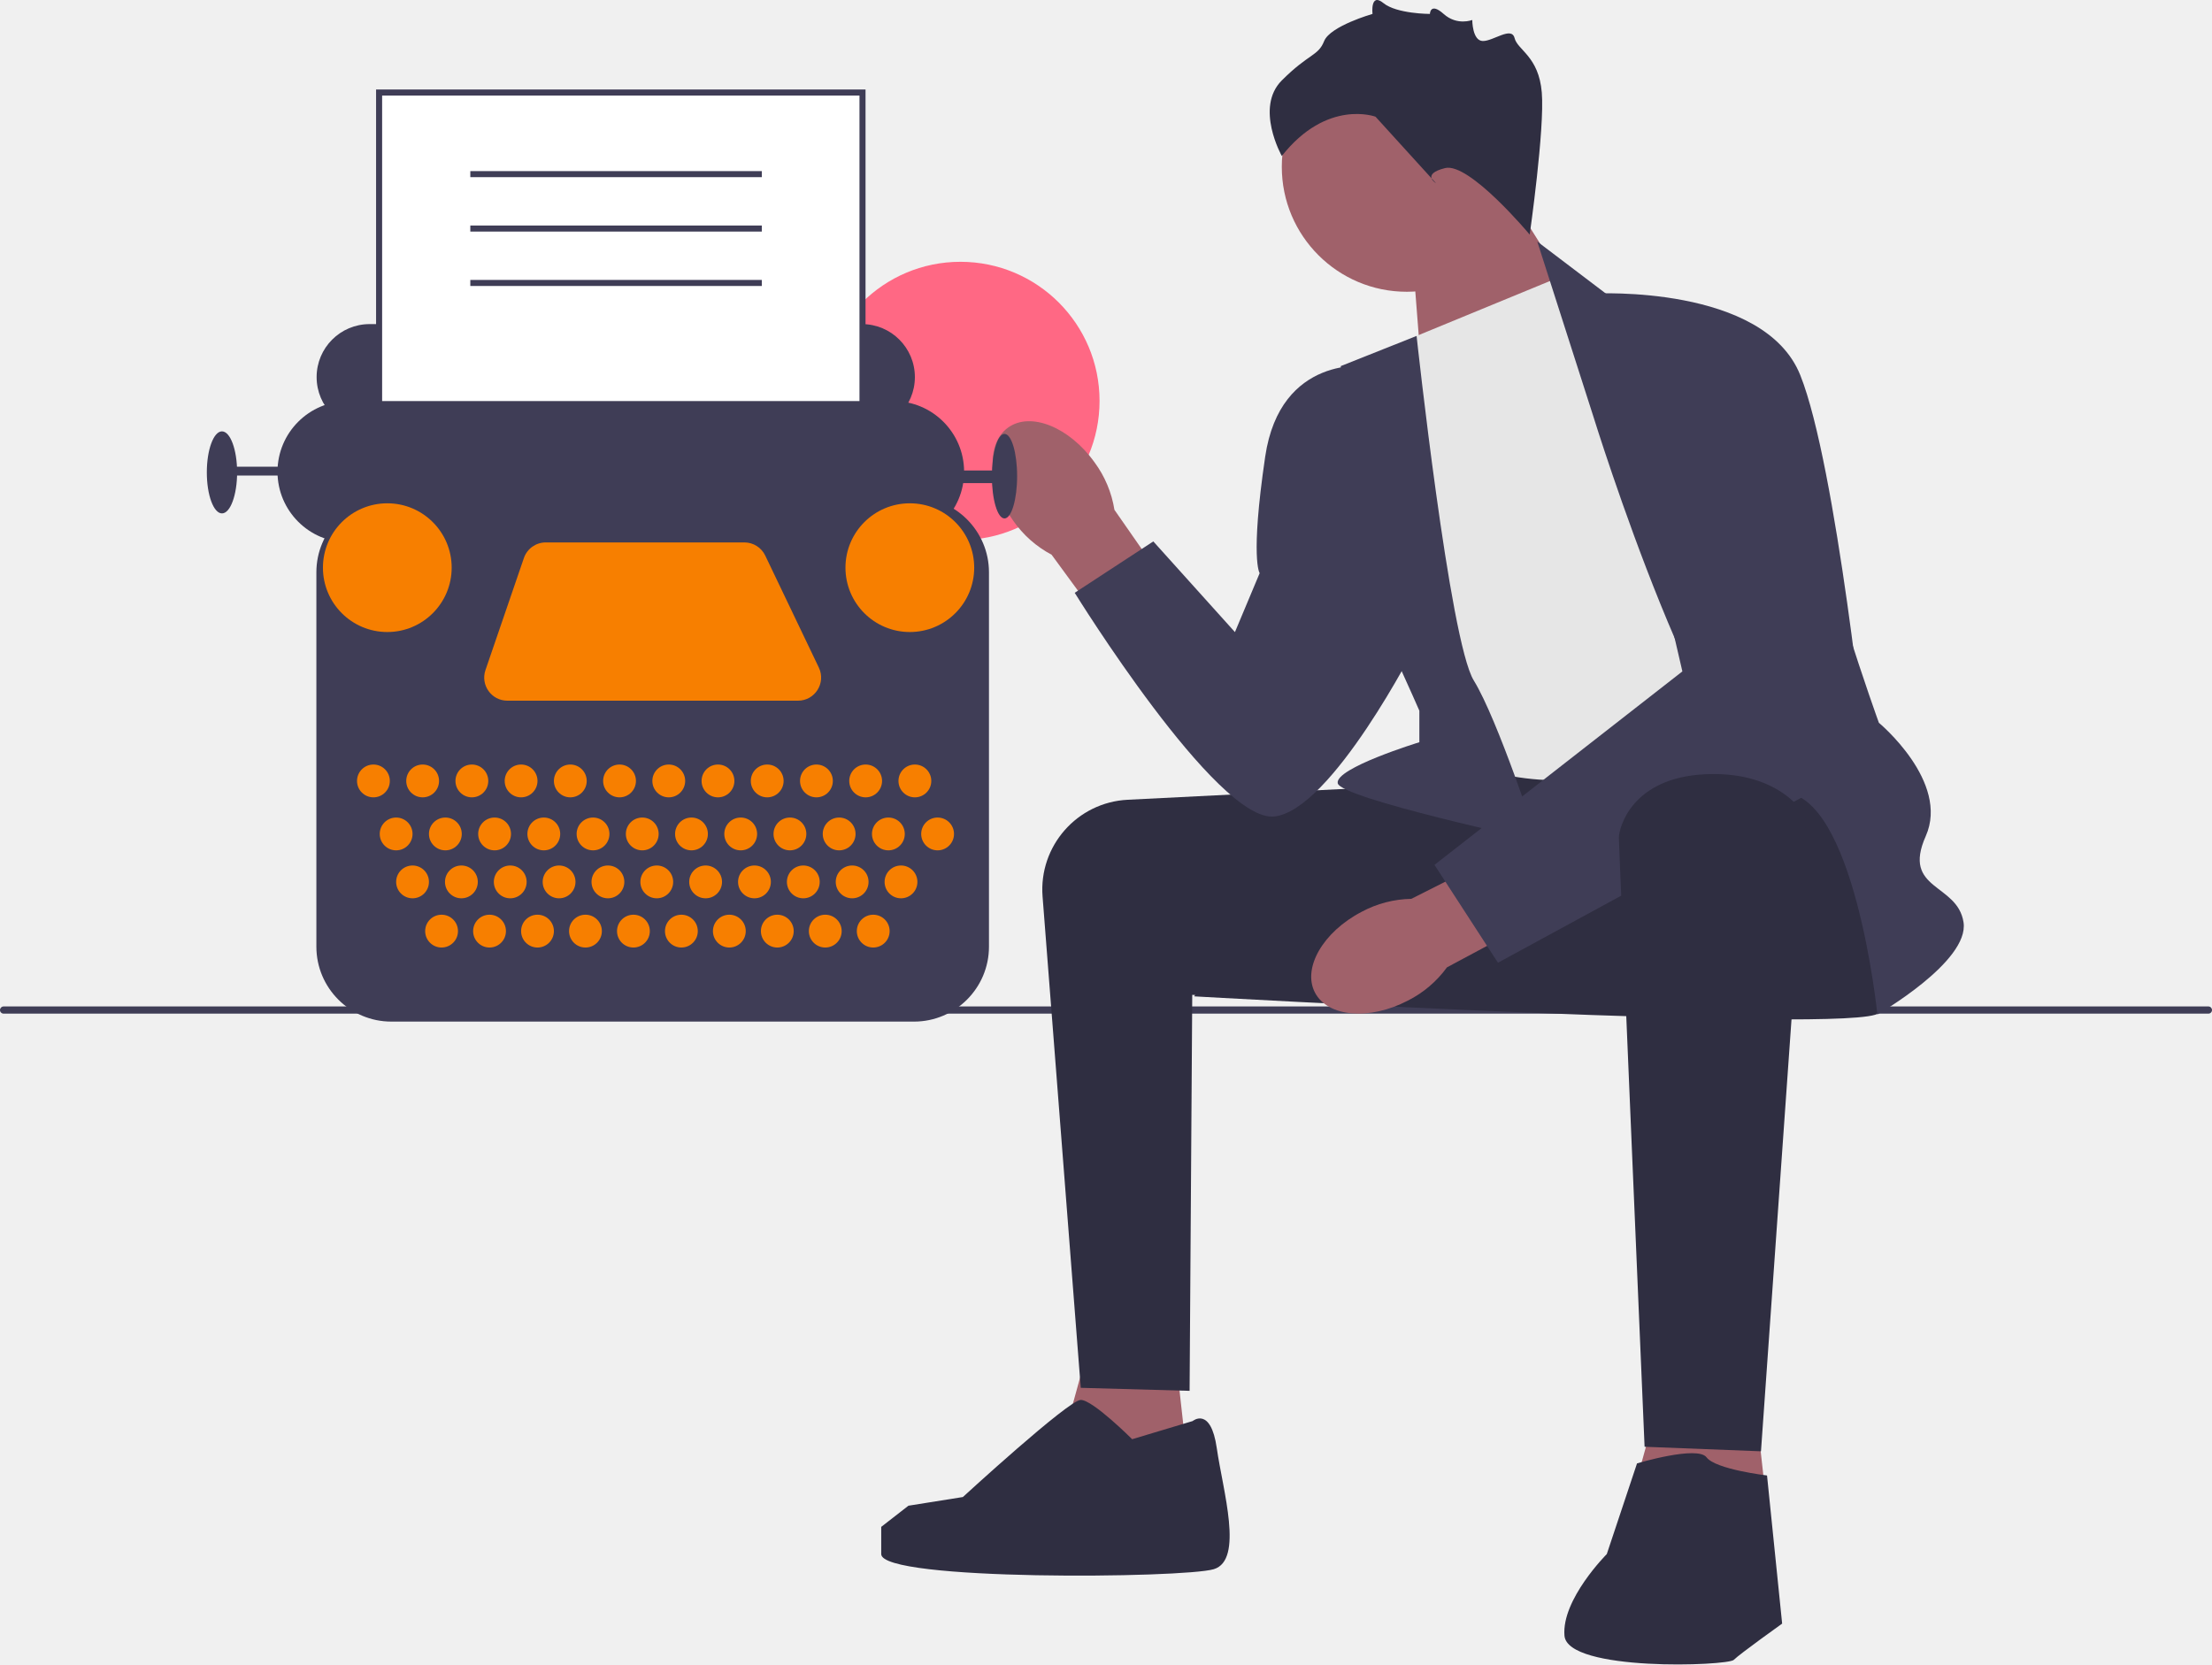
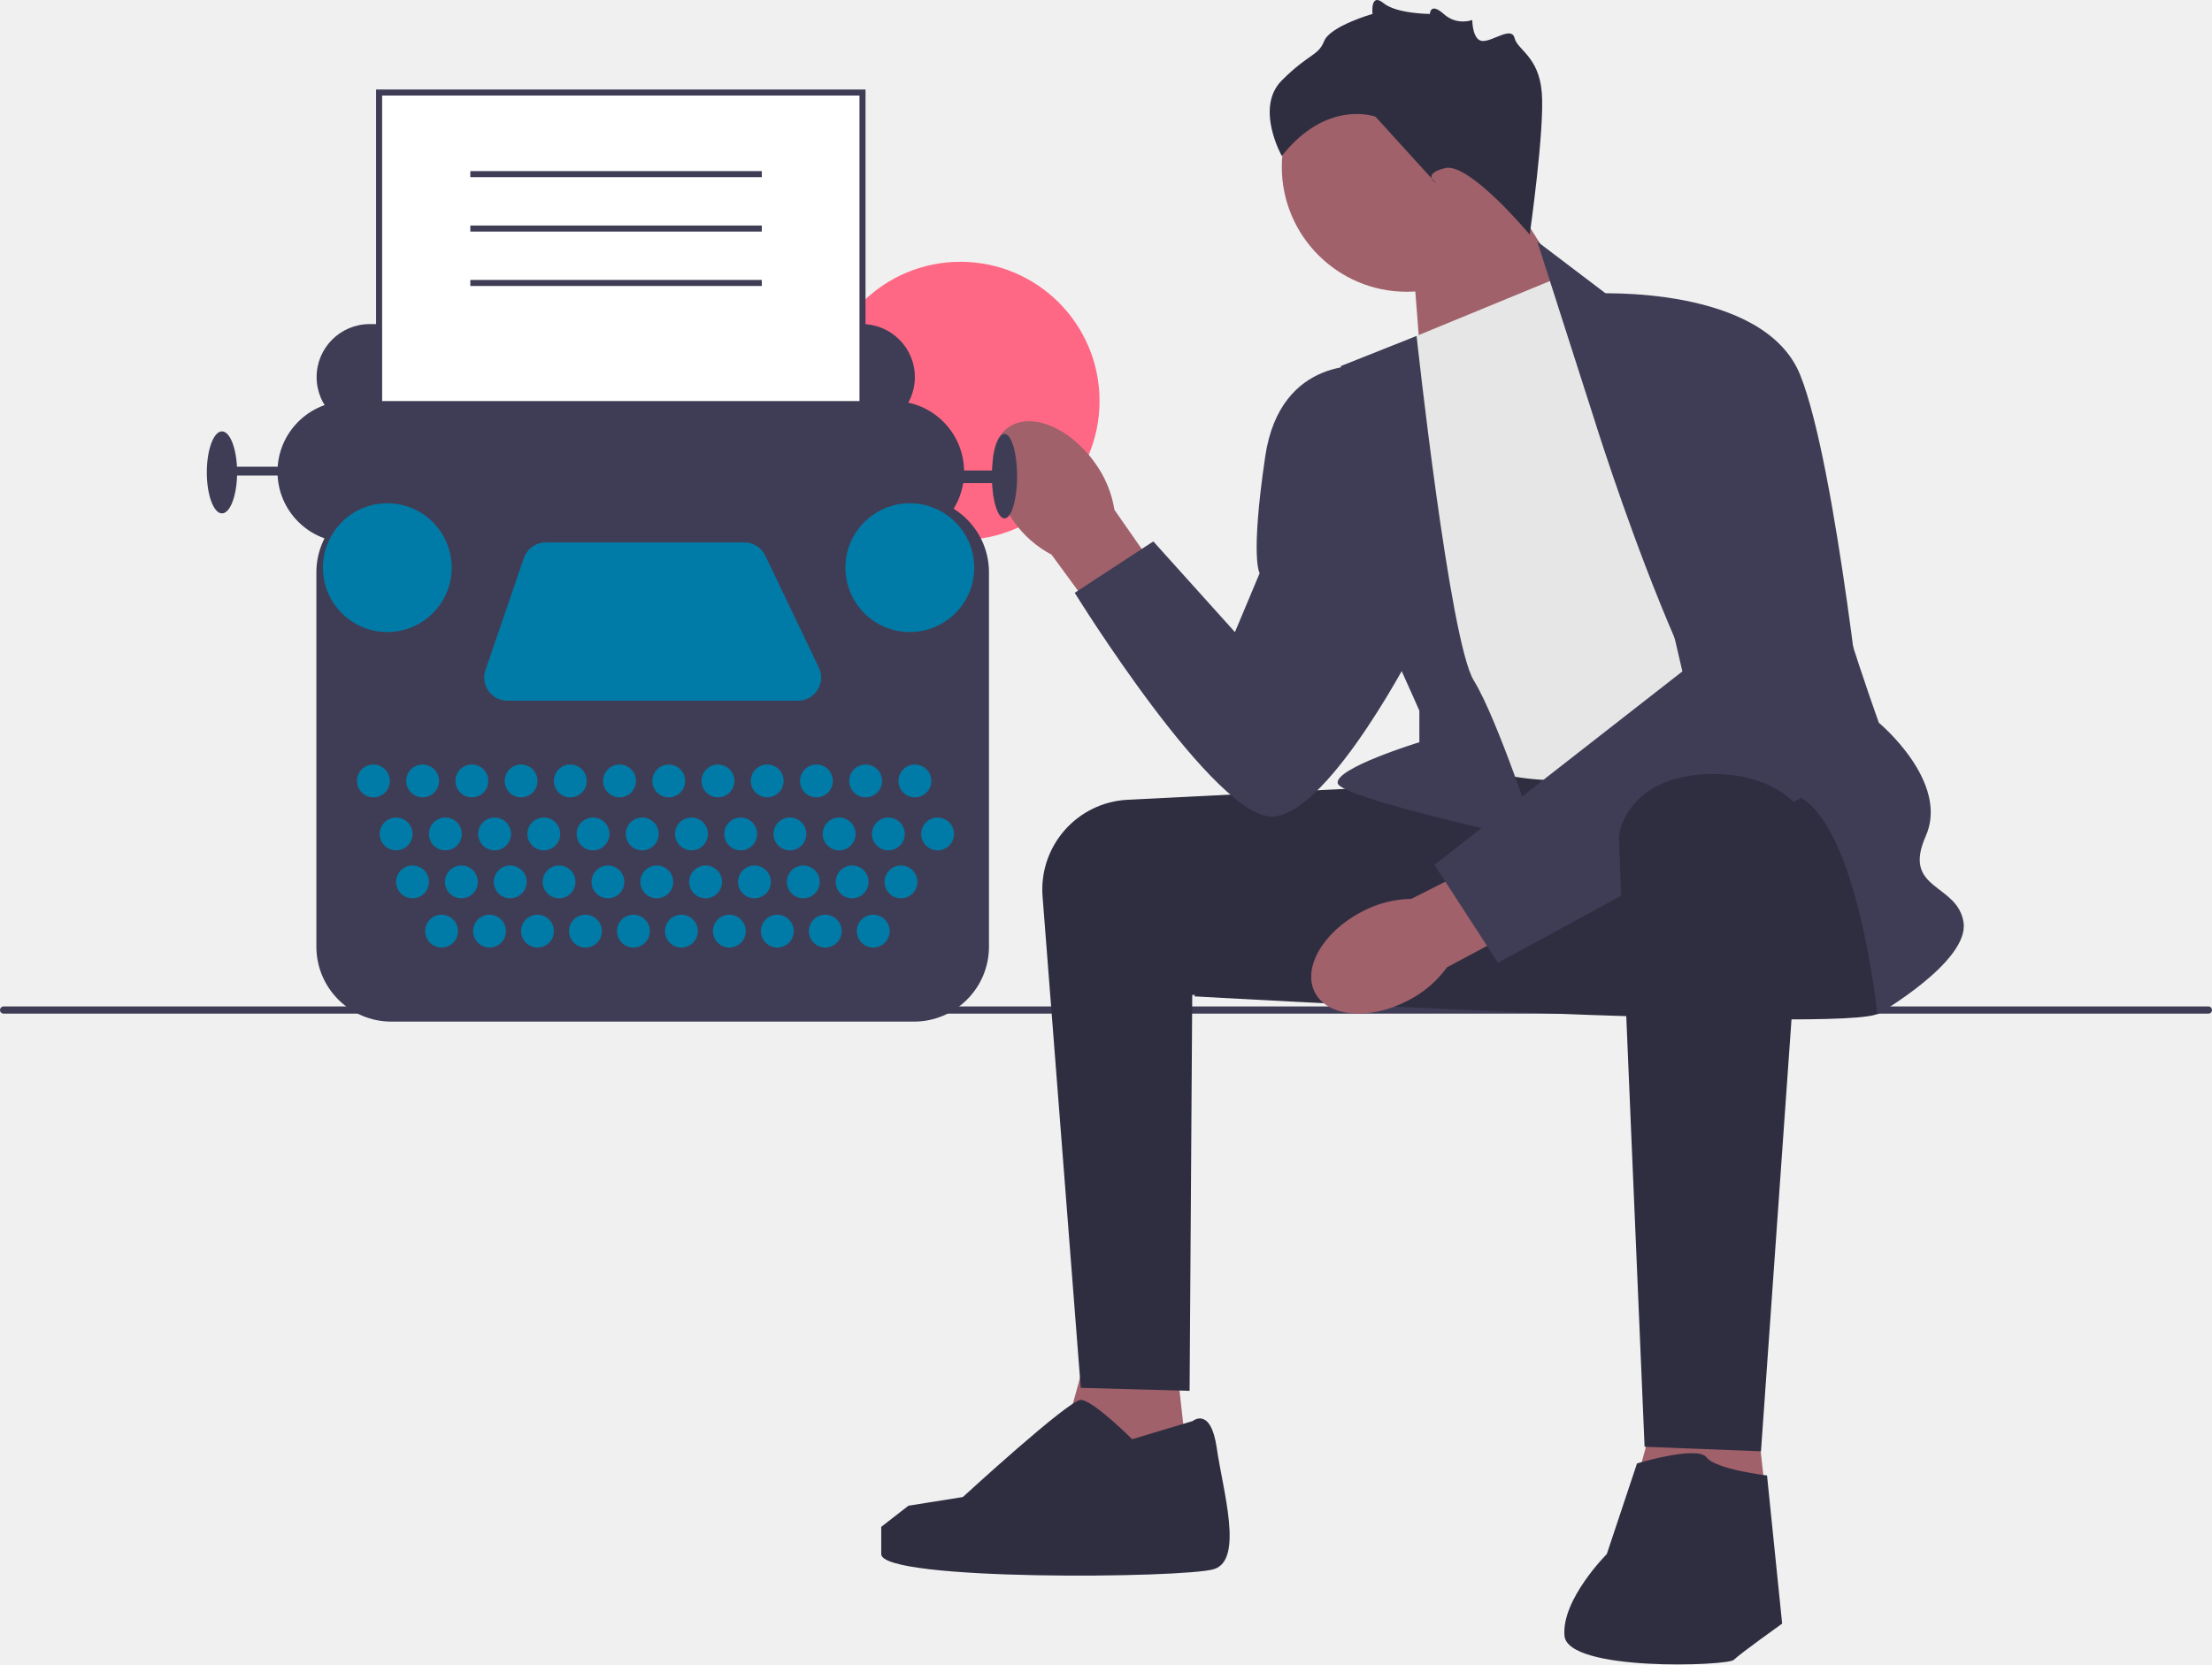
<svg xmlns="http://www.w3.org/2000/svg" width="731.67" height="550.618" viewBox="0 0 731.67 550.618">
  <circle cx="317.682" cy="132.627" r="46.021" fill="#ff6884" />
  <g>
    <path d="M0,334.134c0,.66,.53,1.19,1.19,1.19H730.48c.66,0,1.19-.53,1.19-1.19,0-.66-.53-1.19-1.19-1.19H1.19c-.66,0-1.19,.53-1.19,1.19Z" fill="#3f3d56" />
    <g>
      <polygon points="466.985 81.606 470.811 130.557 526.268 107.393 494.985 57.606 466.985 81.606" fill="#a0616a" />
      <circle cx="465.323" cy="55.181" r="41.339" fill="#a0616a" />
      <polygon points="387.985 440.606 394.985 503.393 345.985 496.606 361.985 438.606 387.985 440.606" fill="#a0616a" />
      <polygon points="578.985 449.606 585.985 512.393 536.985 505.606 552.985 447.606 578.985 449.606" fill="#a0616a" />
      <path d="M462.485,260.106c-.669,0-54.146,2.685-89.477,4.463-16.723,.841-29.452,15.315-28.155,32.009l12.632,162.528,36,1,.878-131,71.122,4-3-73Z" fill="#2f2e41" />
      <path d="M619.485,259.106s9,69,2,76c-7,7-226.5-5.5-226.5-5.5,0,0,48.154-69.537,56.827-71.519,8.673-1.981,146.673-8.981,146.673-8.981l21,10Z" fill="#2f2e41" />
      <path id="uuid-395a52e4-5c72-4314-a9bf-6720c6920e4c-428" d="M335.127,172.233c-8.359-11.691-9.103-25.48-1.662-30.799,7.441-5.319,20.247-.152,28.607,11.544,3.404,4.626,5.65,10,6.551,15.673l34.792,49.981-19.8,13.708-35.775-48.834c-5.078-2.688-9.437-6.554-12.714-11.273Z" fill="#a0616a" />
      <path id="uuid-2bcb0f29-4cb0-4836-b3e1-c42200070018-429" d="M465.674,331.017c-12.747,6.638-26.505,5.441-30.727-2.672-4.223-8.113,2.688-20.068,15.44-26.706,5.058-2.722,10.694-4.192,16.436-4.289l54.365-27.441,10.797,21.526-53.367,28.575c-3.374,4.65-7.812,8.425-12.944,11.008Z" fill="#a0616a" />
      <path d="M464.985,112.606l51-21,96,148s-67,15-90,18c-23,3-49-9-49-9l-8-136Z" fill="#e6e6e6" />
      <path d="M526.985,137.606l-18.5-57.709,24,18.209s68,45,68,64c0,19,21,77,21,77,0,0,23.5,19.5,15.5,37.5-8,18,10.5,15.5,12.5,28.5,2,13-28.5,30.5-28.5,30.5,0,0-7.5-73.5-31.5-73.5-24,0-62.5-124.5-62.5-124.5Z" fill="#3f3d56" />
      <path d="M468.568,111.13l-25.084,9.976s4,70,8,76,18,38,18,38v10.429s-28,8.571-27,13.571c1,5,66,19,66,19,0,0-13-40-21-53-8-13-18.916-113.976-18.916-113.976Z" fill="#3f3d56" />
      <path d="M527.485,97.106s56-3,68,27c12,30,22,128,22,128l-122,66.374-21-32.374,82-64-29-125Z" fill="#3f3d56" />
      <path d="M452.485,121.106s-29-4-34,30-1.823,38.5-1.823,38.5l-8.177,19.5-27-30-26,17s47,76,66,74c19-2,47-57,47-57l-16-92Z" fill="#3f3d56" />
      <path d="M597.323,270.145l-14.839,209.961-38.5-1.5s-8.5-198.5-8.5-201.5c0-3,4-20,29-21,25-1,32.839,14.039,32.839,14.039Z" fill="#2f2e41" />
      <path d="M541.485,484.106s20-6,23-2c3,4,20,6,20,6l5,49s-14,10-16,12-55,4-56-8c-1-12,14-27,14-27l10-30Z" fill="#2f2e41" />
      <path d="M394.485,470.106s6-5,8,9c2,14,9,37-1,40-10,3-110,4-110-5v-9l9-7,18.004-2.869s34.996-32.131,38.996-32.131c4,0,17,13,17,13l20-6Z" fill="#2f2e41" />
      <path d="M505.985,77.606s-20-24-28-22-3,5-3,5l-20-22s-16-6-31,13c0,0-9-16,0-25,9-9,12-8,14-13,2-5,16-9,16-9,0,0-.803-7.197,3.598-3.598s15.394,3.598,15.394,3.598c0,0,.063-4,4.535,0s9.472,2,9.472,2c0,0,0,6.921,3.5,6.961,3.5,.039,9.5-4.961,10.5-.961s8,6,9,18-4,47-4,47Z" fill="#2f2e41" />
    </g>
  </g>
  <g>
    <rect x="104.731" y="107.214" width="197.887" height="35.069" rx="17.534" ry="17.534" fill="#3f3d56" />
    <rect x="125.397" y="30.606" width="159.896" height="175.343" fill="#fff" />
    <path d="M286.293,206.949H124.397V29.606h161.896V206.949Zm-159.896-2h157.896V31.606H126.397V204.949Z" fill="#3f3d56" />
    <rect x="91.789" y="132.681" width="227.111" height="46.758" rx="23.379" ry="23.379" fill="#3f3d56" />
    <ellipse cx="332.26" cy="157.521" rx="4.175" ry="13.986" fill="#3f3d56" />
    <ellipse cx="73.42" cy="156.269" rx="5.01" ry="13.568" fill="#3f3d56" />
    <rect x="74.672" y="154.39" width="28.806" height="2.922" fill="#3f3d56" />
    <rect x="306.376" y="155.642" width="23.379" height="4.175" fill="#3f3d56" />
    <path d="M302.334,337.957H129.439c-13.669,0-24.79-11.121-24.79-24.79v-123.841c0-13.669,11.121-24.79,24.79-24.79h172.896c13.669,0,24.789,11.121,24.789,24.79v123.841c0,13.669-11.12,24.79-24.789,24.79Z" fill="#3f3d56" />
-     <circle cx="123.518" cy="258.343" r="5.427" fill="#f77f00" />
-     <circle cx="131.033" cy="275.878" r="5.427" fill="#f77f00" />
-     <circle cx="136.46" cy="291.742" r="5.427" fill="#f77f00" />
-     <circle cx="146.062" cy="308.024" r="5.427" fill="#f77f00" />
-     <circle cx="161.926" cy="308.024" r="5.427" fill="#f77f00" />
-     <circle cx="177.791" cy="308.024" r="5.427" fill="#f77f00" />
-     <circle cx="193.655" cy="308.024" r="5.427" fill="#f77f00" />
-     <circle cx="209.52" cy="308.024" r="5.427" fill="#f77f00" />
-     <circle cx="225.384" cy="308.024" r="5.427" fill="#f77f00" />
-     <circle cx="241.248" cy="308.024" r="5.427" fill="#f77f00" />
-     <circle cx="257.113" cy="308.024" r="5.427" fill="#f77f00" />
-     <circle cx="272.977" cy="308.024" r="5.427" fill="#f77f00" />
-     <circle cx="288.841" cy="308.024" r="5.427" fill="#f77f00" />
-     <circle cx="152.617" cy="291.742" r="5.427" fill="#f77f00" />
-     <circle cx="168.773" cy="291.742" r="5.427" fill="#f77f00" />
-     <circle cx="184.93" cy="291.742" r="5.427" fill="#f77f00" />
-     <circle cx="201.086" cy="291.742" r="5.427" fill="#f77f00" />
-     <circle cx="217.243" cy="291.742" r="5.427" fill="#f77f00" />
-     <circle cx="233.4" cy="291.742" r="5.427" fill="#f77f00" />
-     <circle cx="249.556" cy="291.742" r="5.427" fill="#f77f00" />
-     <circle cx="265.713" cy="291.742" r="5.427" fill="#f77f00" />
-     <circle cx="281.869" cy="291.742" r="5.427" fill="#f77f00" />
-     <circle cx="298.026" cy="291.742" r="5.427" fill="#f77f00" />
-     <circle cx="147.314" cy="275.878" r="5.427" fill="#f77f00" />
-     <circle cx="163.596" cy="275.878" r="5.427" fill="#f77f00" />
-     <circle cx="179.878" cy="275.878" r="5.427" fill="#f77f00" />
-     <circle cx="196.16" cy="275.878" r="5.427" fill="#f77f00" />
-     <circle cx="212.442" cy="275.878" r="5.427" fill="#f77f00" />
-     <circle cx="228.724" cy="275.878" r="5.427" fill="#f77f00" />
-     <circle cx="245.006" cy="275.878" r="5.427" fill="#f77f00" />
-     <circle cx="261.287" cy="275.878" r="5.427" fill="#f77f00" />
-     <circle cx="277.569" cy="275.878" r="5.427" fill="#f77f00" />
-     <circle cx="293.851" cy="275.878" r="5.427" fill="#f77f00" />
-     <circle cx="310.133" cy="275.878" r="5.427" fill="#f77f00" />
-     <circle cx="139.8" cy="258.343" r="5.427" fill="#f77f00" />
-     <circle cx="156.082" cy="258.343" r="5.427" fill="#f77f00" />
-     <circle cx="172.363" cy="258.343" r="5.427" fill="#f77f00" />
-     <circle cx="188.645" cy="258.343" r="5.427" fill="#f77f00" />
-     <circle cx="204.927" cy="258.343" r="5.427" fill="#f77f00" />
-     <circle cx="221.209" cy="258.343" r="5.427" fill="#f77f00" />
-     <circle cx="237.491" cy="258.343" r="5.427" fill="#f77f00" />
-     <circle cx="253.773" cy="258.343" r="5.427" fill="#f77f00" />
-     <circle cx="270.055" cy="258.343" r="5.427" fill="#f77f00" />
-     <circle cx="286.336" cy="258.343" r="5.427" fill="#f77f00" />
-     <circle cx="302.618" cy="258.343" r="5.427" fill="#f77f00" />
-     <circle cx="128.11" cy="187.789" r="21.292" fill="#f77f00" />
-     <circle cx="300.948" cy="187.789" r="21.292" fill="#f77f00" />
-     <path d="M180.522,179.439h65.701c2.945,0,5.628,1.691,6.899,4.347l17.731,37.06c2.429,5.076-1.272,10.948-6.899,10.948h-96.139c-5.248,0-8.936-5.164-7.234-10.128l12.707-37.06c1.06-3.091,3.967-5.167,7.234-5.167Z" fill="#f77f00" />
+     <circle cx="123.518" cy="258.343" r="5.427" fill="#007BA7" />
+     <circle cx="131.033" cy="275.878" r="5.427" fill="#007BA7" />
+     <circle cx="136.46" cy="291.742" r="5.427" fill="#007BA7" />
+     <circle cx="146.062" cy="308.024" r="5.427" fill="#007BA7" />
+     <circle cx="161.926" cy="308.024" r="5.427" fill="#007BA7" />
+     <circle cx="177.791" cy="308.024" r="5.427" fill="#007BA7" />
+     <circle cx="193.655" cy="308.024" r="5.427" fill="#007BA7" />
+     <circle cx="209.52" cy="308.024" r="5.427" fill="#007BA7" />
+     <circle cx="225.384" cy="308.024" r="5.427" fill="#007BA7" />
+     <circle cx="241.248" cy="308.024" r="5.427" fill="#007BA7" />
+     <circle cx="257.113" cy="308.024" r="5.427" fill="#007BA7" />
+     <circle cx="272.977" cy="308.024" r="5.427" fill="#007BA7" />
+     <circle cx="288.841" cy="308.024" r="5.427" fill="#007BA7" />
+     <circle cx="152.617" cy="291.742" r="5.427" fill="#007BA7" />
+     <circle cx="168.773" cy="291.742" r="5.427" fill="#007BA7" />
+     <circle cx="184.93" cy="291.742" r="5.427" fill="#007BA7" />
+     <circle cx="201.086" cy="291.742" r="5.427" fill="#007BA7" />
+     <circle cx="217.243" cy="291.742" r="5.427" fill="#007BA7" />
+     <circle cx="233.4" cy="291.742" r="5.427" fill="#007BA7" />
+     <circle cx="249.556" cy="291.742" r="5.427" fill="#007BA7" />
+     <circle cx="265.713" cy="291.742" r="5.427" fill="#007BA7" />
+     <circle cx="281.869" cy="291.742" r="5.427" fill="#007BA7" />
+     <circle cx="298.026" cy="291.742" r="5.427" fill="#007BA7" />
+     <circle cx="147.314" cy="275.878" r="5.427" fill="#007BA7" />
+     <circle cx="163.596" cy="275.878" r="5.427" fill="#007BA7" />
+     <circle cx="179.878" cy="275.878" r="5.427" fill="#007BA7" />
+     <circle cx="196.16" cy="275.878" r="5.427" fill="#007BA7" />
+     <circle cx="212.442" cy="275.878" r="5.427" fill="#007BA7" />
+     <circle cx="228.724" cy="275.878" r="5.427" fill="#007BA7" />
+     <circle cx="245.006" cy="275.878" r="5.427" fill="#007BA7" />
+     <circle cx="261.287" cy="275.878" r="5.427" fill="#007BA7" />
+     <circle cx="277.569" cy="275.878" r="5.427" fill="#007BA7" />
+     <circle cx="293.851" cy="275.878" r="5.427" fill="#007BA7" />
+     <circle cx="310.133" cy="275.878" r="5.427" fill="#007BA7" />
+     <circle cx="139.8" cy="258.343" r="5.427" fill="#007BA7" />
+     <circle cx="156.082" cy="258.343" r="5.427" fill="#007BA7" />
+     <circle cx="172.363" cy="258.343" r="5.427" fill="#007BA7" />
+     <circle cx="188.645" cy="258.343" r="5.427" fill="#007BA7" />
+     <circle cx="204.927" cy="258.343" r="5.427" fill="#007BA7" />
+     <circle cx="221.209" cy="258.343" r="5.427" fill="#007BA7" />
+     <circle cx="237.491" cy="258.343" r="5.427" fill="#007BA7" />
+     <circle cx="253.773" cy="258.343" r="5.427" fill="#007BA7" />
+     <circle cx="270.055" cy="258.343" r="5.427" fill="#007BA7" />
+     <circle cx="286.336" cy="258.343" r="5.427" fill="#007BA7" />
+     <circle cx="302.618" cy="258.343" r="5.427" fill="#007BA7" />
+     <circle cx="128.11" cy="187.789" r="21.292" fill="#007BA7" />
+     <circle cx="300.948" cy="187.789" r="21.292" fill="#007BA7" />
+     <path d="M180.522,179.439h65.701c2.945,0,5.628,1.691,6.899,4.347l17.731,37.06c2.429,5.076-1.272,10.948-6.899,10.948h-96.139c-5.248,0-8.936-5.164-7.234-10.128l12.707-37.06c1.06-3.091,3.967-5.167,7.234-5.167Z" fill="#007BA7" />
  </g>
  <rect x="155.568" y="56.606" width="96.417" height="2" fill="#3f3d56" />
  <rect x="155.568" y="74.606" width="96.417" height="2" fill="#3f3d56" />
  <rect x="155.568" y="92.606" width="96.417" height="2" fill="#3f3d56" />
</svg>
